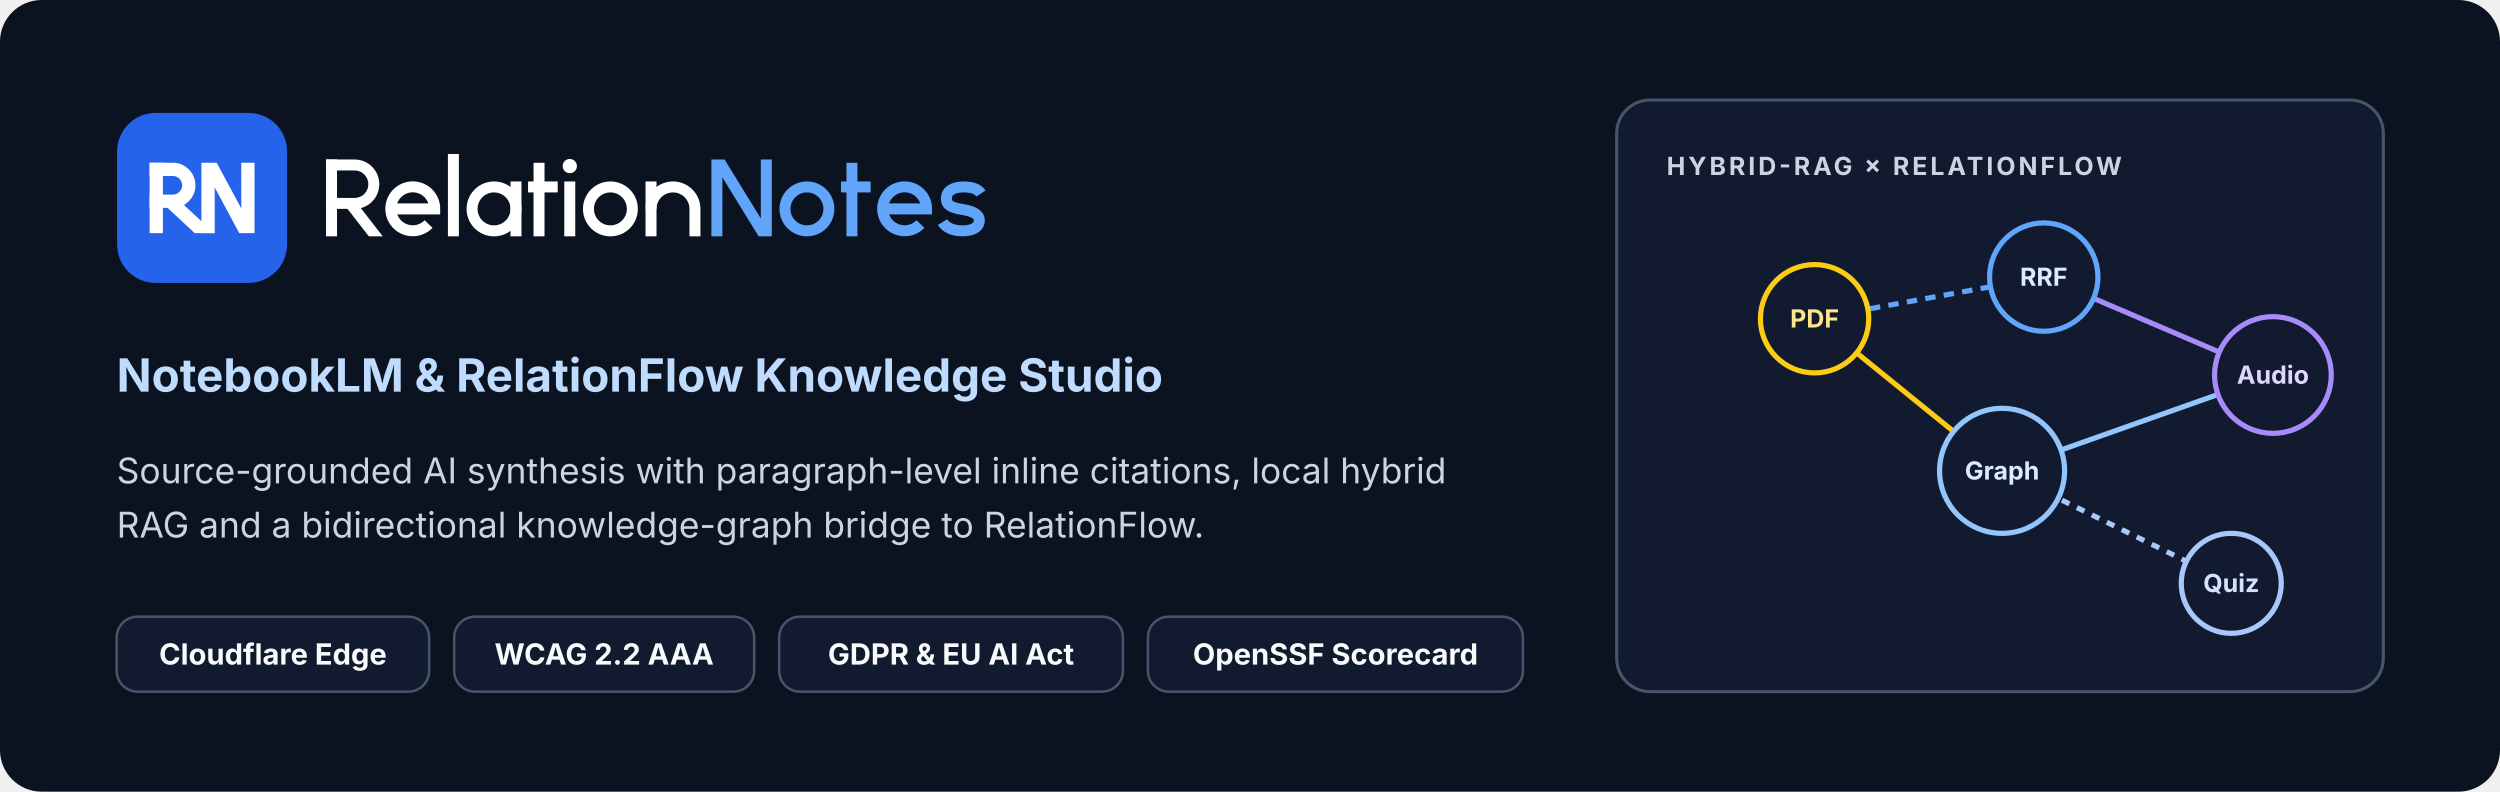
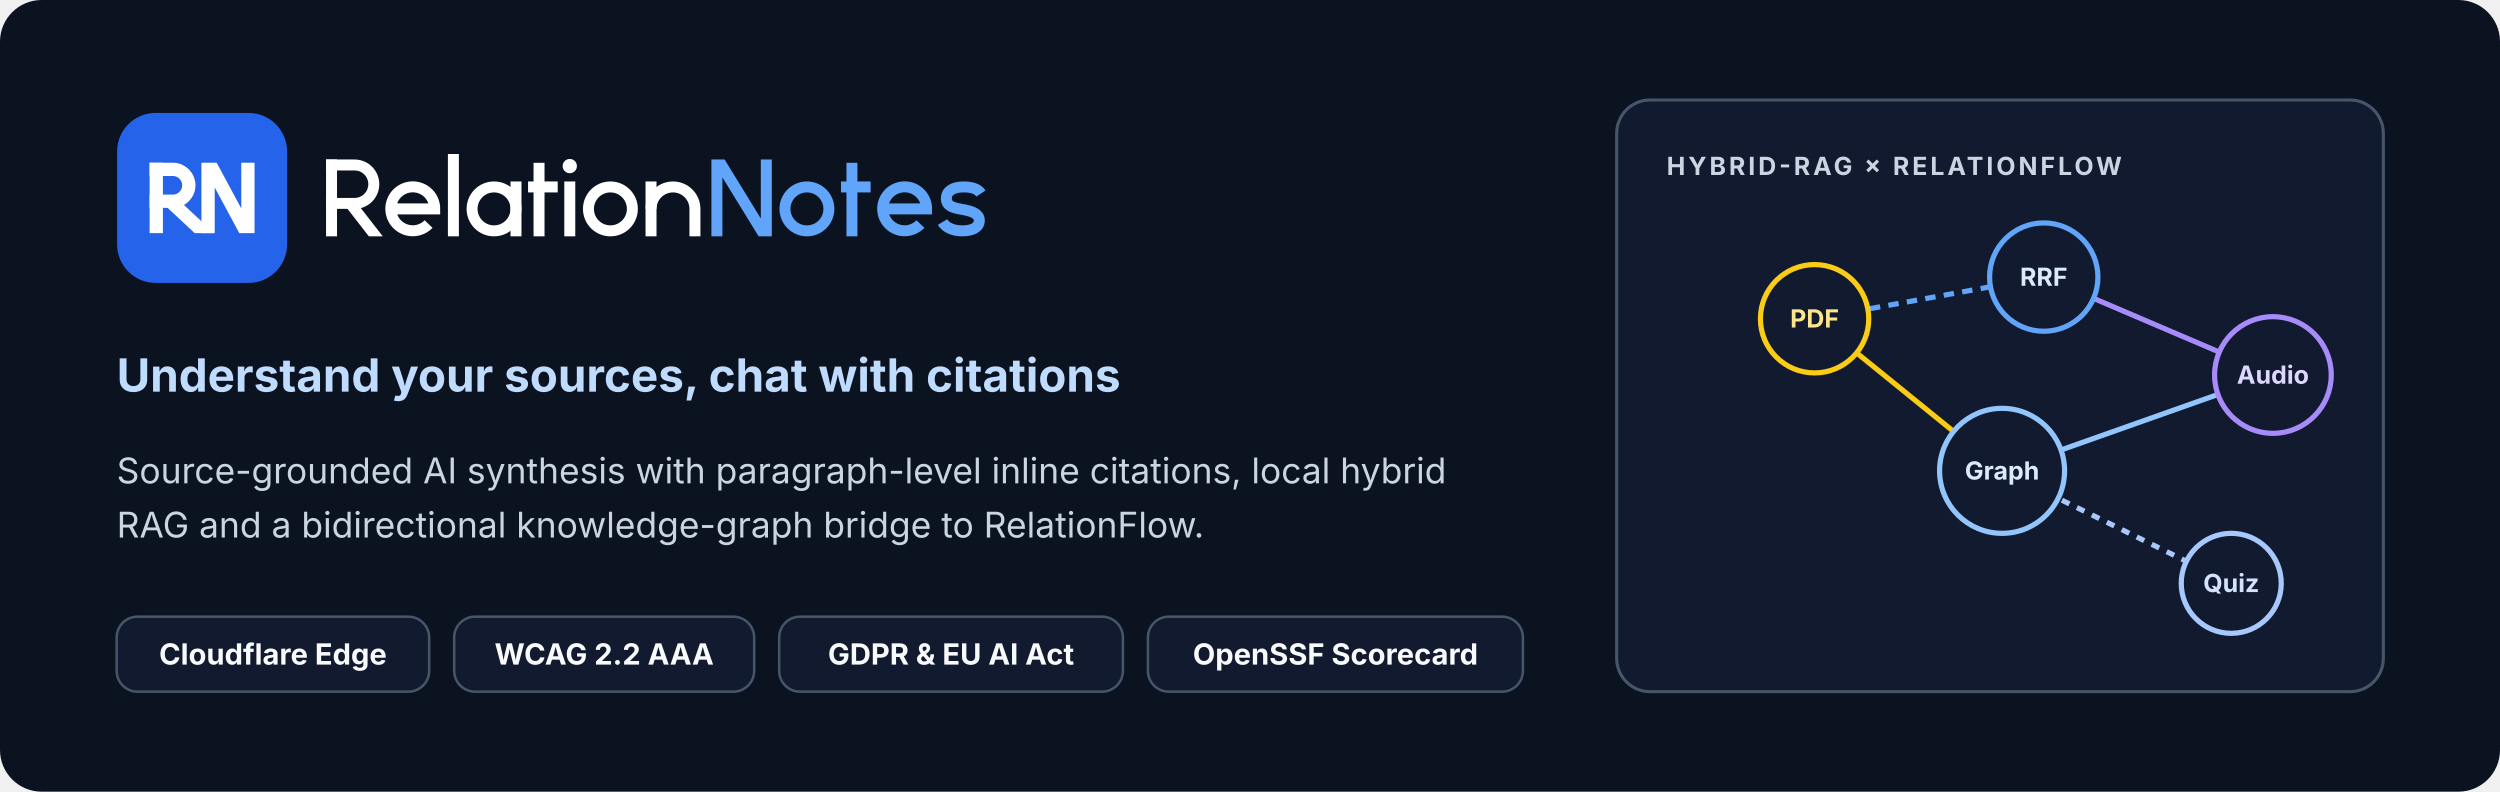
<svg xmlns="http://www.w3.org/2000/svg" lang="en" viewBox="0 0 1200 380" width="1200" height="380" role="img" aria-labelledby="hero-title hero-desc">
  <style>.bg{fill:#0B1220}.card{fill:#111A2E;stroke:#475569;stroke-width:1.5}.t1{fill:#F8FAFC}.t2{fill:#CBD5E1}.ta{fill:#BFDBFE}.chip{fill:#111A2E;stroke:#475569;stroke-width:1.2}.lkbs{stroke:#FFFFFF}.lkbf{fill:#FFFFFF}.lkas{stroke:#60A5FA}.lkaf{fill:#60A5FA}.n0{fill:#111A2E;stroke:#A8C7FA;stroke-width:2.5}.nt0{fill:#D3E3FD}.s0{stroke:#A8C7FA;stroke-width:2.5}.n1{fill:#111A2E;stroke:#A78BFA;stroke-width:2.5}.nt1{fill:#DDD6FE}.s1{stroke:#A78BFA;stroke-width:2.5}.n2{fill:#111A2E;stroke:#FACC15;stroke-width:2.5}.nt2{fill:#FDE68A}.s2{stroke:#FACC15;stroke-width:2.5}.n3{fill:#111A2E;stroke:#60A5FA;stroke-width:2.5}.nt3{fill:#DBEAFE}.s3{stroke:#60A5FA;stroke-width:2.5}.n4{fill:#111A2E;stroke:#93C5FD;stroke-width:2.5}.nt4{fill:#DBEAFE}.s4{stroke:#93C5FD;stroke-width:2.5}@media (prefers-color-scheme: dark){.bg{fill:#0B1220}.card{fill:#111A2E;stroke:#475569;stroke-width:1.5}.t1{fill:#F8FAFC}.t2{fill:#CBD5E1}.ta{fill:#BFDBFE}.chip{fill:#111A2E;stroke:#475569;stroke-width:1.2}.lkbs{stroke:#FFFFFF}.lkbf{fill:#FFFFFF}.lkas{stroke:#60A5FA}.lkaf{fill:#60A5FA}.n0{fill:#111A2E;stroke:#A8C7FA;stroke-width:2.5}.nt0{fill:#D3E3FD}.s0{stroke:#A8C7FA;stroke-width:2.5}.n1{fill:#111A2E;stroke:#A78BFA;stroke-width:2.5}.nt1{fill:#DDD6FE}.s1{stroke:#A78BFA;stroke-width:2.5}.n2{fill:#111A2E;stroke:#FACC15;stroke-width:2.5}.nt2{fill:#FDE68A}.s2{stroke:#FACC15;stroke-width:2.5}.n3{fill:#111A2E;stroke:#60A5FA;stroke-width:2.5}.nt3{fill:#DBEAFE}.s3{stroke:#60A5FA;stroke-width:2.5}.n4{fill:#111A2E;stroke:#93C5FD;stroke-width:2.5}.nt4{fill:#DBEAFE}.s4{stroke:#93C5FD;stroke-width:2.5}}</style>
  <rect class="bg" width="1200" height="380" rx="20" />
  <g transform="translate(46 44) scale(0.85)">
    <g transform="translate(12 12) scale(0.1875)">
      <rect width="512" height="512" rx="116" fill="#2563EB" />
      <defs>
        <clipPath id="cband-h">
          <rect x="0" y="150" width="512" height="212" />
        </clipPath>
      </defs>
      <g clip-path="url(#cband-h)" fill="none" stroke="#FFFFFF" stroke-width="40" stroke-linejoin="miter">
        <path d="M118,400V120" />
        <path d="M98,170H168A48,48 0 0 1 168,266H98" />
        <path d="M160,266L282.3,380" />
      </g>
      <polygon fill="#FFFFFF" points="254,362 254,150 300,150 374,287.6 374,150 414,150 414,362 368,362 294,224.4 294,362" />
    </g>
    <defs>
      <clipPath id="base-h">
        <rect x="-10" y="0" width="619.0" height="100" />
      </clipPath>
    </defs>
    <g transform="translate(130 19.70) scale(0.62)" clip-path="url(#base-h)">
      <g transform="translate(0.00 0)">
        <g fill="none" class="lkbs" stroke-width="10" stroke-linecap="butt" stroke-linejoin="miter">
          <path d="M5,100V30" />
          <path d="M0,35H26A17.5,17.5 0 0 1 26,70H0" />
          <path d="M22,70L50,106" />
        </g>
      </g>
      <g transform="translate(54.00 0)">
        <g fill="none" class="lkbs" stroke-width="10" stroke-linecap="butt" stroke-linejoin="miter">
          <path d="M5,75H45A20,20 0 1 0 39.4,88.8" />
        </g>
      </g>
      <g transform="translate(111.00 0)">
        <g fill="none" class="lkbs" stroke-width="10" stroke-linecap="butt" stroke-linejoin="miter">
          <path d="M5,25V100" />
        </g>
      </g>
      <g transform="translate(128.00 0)">
        <g fill="none" class="lkbs" stroke-width="10" stroke-linecap="butt" stroke-linejoin="miter">
          <path d="M25,55A20,20 0 1 0 25.001,55" />
          <path d="M45,50V100" />
        </g>
      </g>
      <g transform="translate(184.00 0)">
        <g fill="none" class="lkbs" stroke-width="10" stroke-linecap="butt" stroke-linejoin="miter">
          <path d="M10,33V100" />
          <path d="M0,55H27" />
        </g>
      </g>
      <g transform="translate(217.00 0)">
        <g fill="none" class="lkbs" stroke-width="10" stroke-linecap="butt" stroke-linejoin="miter">
          <path d="M5,50V100" />
        </g>
        <g class="lkbf">
          <circle cx="5" cy="36" r="6.5" />
        </g>
      </g>
      <g transform="translate(234.00 0)">
        <g fill="none" class="lkbs" stroke-width="10" stroke-linecap="butt" stroke-linejoin="miter">
          <path d="M25,55A20,20 0 1 0 25.001,55" />
        </g>
      </g>
      <g transform="translate(291.00 0)">
        <g fill="none" class="lkbs" stroke-width="10" stroke-linecap="butt" stroke-linejoin="miter">
          <path d="M5,50V100" />
          <path d="M5,75A20,20 0 0 1 45,75V100" />
        </g>
      </g>
      <g transform="translate(351.00 0)">
        <g class="lkaf">
          <polygon points="0,100 0,30 12,30 45,83.7 45,30 55,30 55,100 43,100 10,46.3 10,100" />
        </g>
      </g>
      <g transform="translate(413.00 0)">
        <g fill="none" class="lkas" stroke-width="10" stroke-linecap="butt" stroke-linejoin="miter">
          <path d="M25,55A20,20 0 1 0 25.001,55" />
        </g>
      </g>
      <g transform="translate(469.00 0)">
        <g fill="none" class="lkas" stroke-width="10" stroke-linecap="butt" stroke-linejoin="miter">
          <path d="M10,33V100" />
          <path d="M0,55H27" />
        </g>
      </g>
      <g transform="translate(502.00 0)">
        <g fill="none" class="lkas" stroke-width="10" stroke-linecap="butt" stroke-linejoin="miter">
          <path d="M5,75H45A20,20 0 1 0 39.4,88.8" />
        </g>
      </g>
      <g transform="translate(559.00 0)">
        <g fill="none" class="lkas" stroke-width="10" stroke-linecap="butt" stroke-linejoin="miter">
          <path d="M37.5,61C34.5,56.5 29,55 21.5,55C12.5,55 6,58.5 6,65.5C6,72.5 12,74 20.5,75.5C29.5,77 36,79.5 36,85.5C36,92 29.5,95 20.5,95C12,95 5.5,92 2.5,87" />
        </g>
      </g>
    </g>
  </g>
  <g class="ta" transform="translate(56 0)">
-     <text x="0" y="188" font-family="Inter, 'Segoe UI', system-ui, -apple-system, Roboto, Helvetica, Arial, sans-serif" font-size="22" font-weight="700" text-anchor="start">NotebookLM &amp; RelationFlow Knowledge Studio</text>
+     <text x="0" y="188" font-family="Inter, 'Segoe UI', system-ui, -apple-system, Roboto, Helvetica, Arial, sans-serif" font-size="22" font-weight="700" text-anchor="start">Understand your sources, chat with citations</text>
  </g>
  <g transform="translate(56 0)">
    <g>
      <g class="t2">
        <text x="0" y="232" font-family="Inter, 'Segoe UI', system-ui, -apple-system, Roboto, Helvetica, Arial, sans-serif" font-size="17" font-weight="400" text-anchor="start">Source-grounded AI synthesis with paragraph-level inline citations, local hybrid</text>
      </g>
      <g class="t2">
        <text x="0" y="258" font-family="Inter, 'Segoe UI', system-ui, -apple-system, Roboto, Helvetica, Arial, sans-serif" font-size="17" font-weight="400" text-anchor="start">RAG and a bidirectional knowledge-graph bridge to RelationFlow.</text>
      </g>
      <rect class="chip" x="0" y="296" width="150" height="36" rx="10" />
      <g class="t1">
        <text x="75" y="319" font-family="Inter, 'Segoe UI', system-ui, -apple-system, Roboto, Helvetica, Arial, sans-serif" font-size="14" font-weight="700" text-anchor="middle">Cloudflare Edge</text>
      </g>
      <rect class="chip" x="162" y="296" width="144" height="36" rx="10" />
      <g class="t1">
        <text x="234" y="319" font-family="Inter, 'Segoe UI', system-ui, -apple-system, Roboto, Helvetica, Arial, sans-serif" font-size="14" font-weight="700" text-anchor="middle">WCAG 2.2 AAA</text>
      </g>
      <rect class="chip" x="318" y="296" width="165" height="36" rx="10" />
      <g class="t1">
        <text x="400.5" y="319" font-family="Inter, 'Segoe UI', system-ui, -apple-system, Roboto, Helvetica, Arial, sans-serif" font-size="14" font-weight="700" text-anchor="middle">GDPR &amp; EU AI Act</text>
      </g>
      <rect class="chip" x="495" y="296" width="180" height="36" rx="10" />
      <g class="t1">
        <text x="585" y="319" font-family="Inter, 'Segoe UI', system-ui, -apple-system, Roboto, Helvetica, Arial, sans-serif" font-size="14" font-weight="700" text-anchor="middle">OpenSSF Scorecard</text>
      </g>
    </g>
  </g>
  <g transform="translate(776 48)">
    <rect class="card" width="368" height="284" rx="16" />
    <g class="t2">
      <text x="24" y="36" font-family="Inter, 'Segoe UI', system-ui, -apple-system, Roboto, Helvetica, Arial, sans-serif" font-size="12" font-weight="700" text-anchor="start" letter-spacing="1.4">HYBRID-RAG × RELATIONFLOW</text>
    </g>
    <line class="s3" x1="95" y1="105" x2="205" y2="85" stroke-dasharray="5 4" />
    <line class="s2" x1="95" y1="105" x2="185" y2="178" />
    <line class="s1" x1="205" y1="85" x2="315" y2="132" />
    <line class="s4" x1="185" y1="178" x2="315" y2="132" />
    <line class="s0" x1="185" y1="178" x2="295" y2="232" stroke-dasharray="4 4" />
    <circle class="n2" cx="95" cy="105" r="26" />
    <g class="nt2">
      <text x="95" y="109.2" font-family="Inter, 'Segoe UI', system-ui, -apple-system, Roboto, Helvetica, Arial, sans-serif" font-size="12" font-weight="700" text-anchor="middle">PDF</text>
    </g>
    <circle class="n3" cx="205" cy="85" r="26" />
    <g class="nt3">
      <text x="205" y="89.2" font-family="Inter, 'Segoe UI', system-ui, -apple-system, Roboto, Helvetica, Arial, sans-serif" font-size="12" font-weight="700" text-anchor="middle">RRF</text>
    </g>
    <circle class="n4" cx="185" cy="178" r="30" />
    <g class="nt4">
      <text x="185" y="182.2" font-family="Inter, 'Segoe UI', system-ui, -apple-system, Roboto, Helvetica, Arial, sans-serif" font-size="12" font-weight="700" text-anchor="middle">Graph</text>
    </g>
    <circle class="n1" cx="315" cy="132" r="28" />
    <g class="nt1">
      <text x="315" y="136.2" font-family="Inter, 'Segoe UI', system-ui, -apple-system, Roboto, Helvetica, Arial, sans-serif" font-size="12" font-weight="700" text-anchor="middle">Audio</text>
    </g>
    <circle class="n0" cx="295" cy="232" r="24" />
    <g class="nt0">
      <text x="295" y="236.2" font-family="Inter, 'Segoe UI', system-ui, -apple-system, Roboto, Helvetica, Arial, sans-serif" font-size="12" font-weight="700" text-anchor="middle">Quiz</text>
    </g>
  </g>
</svg>
